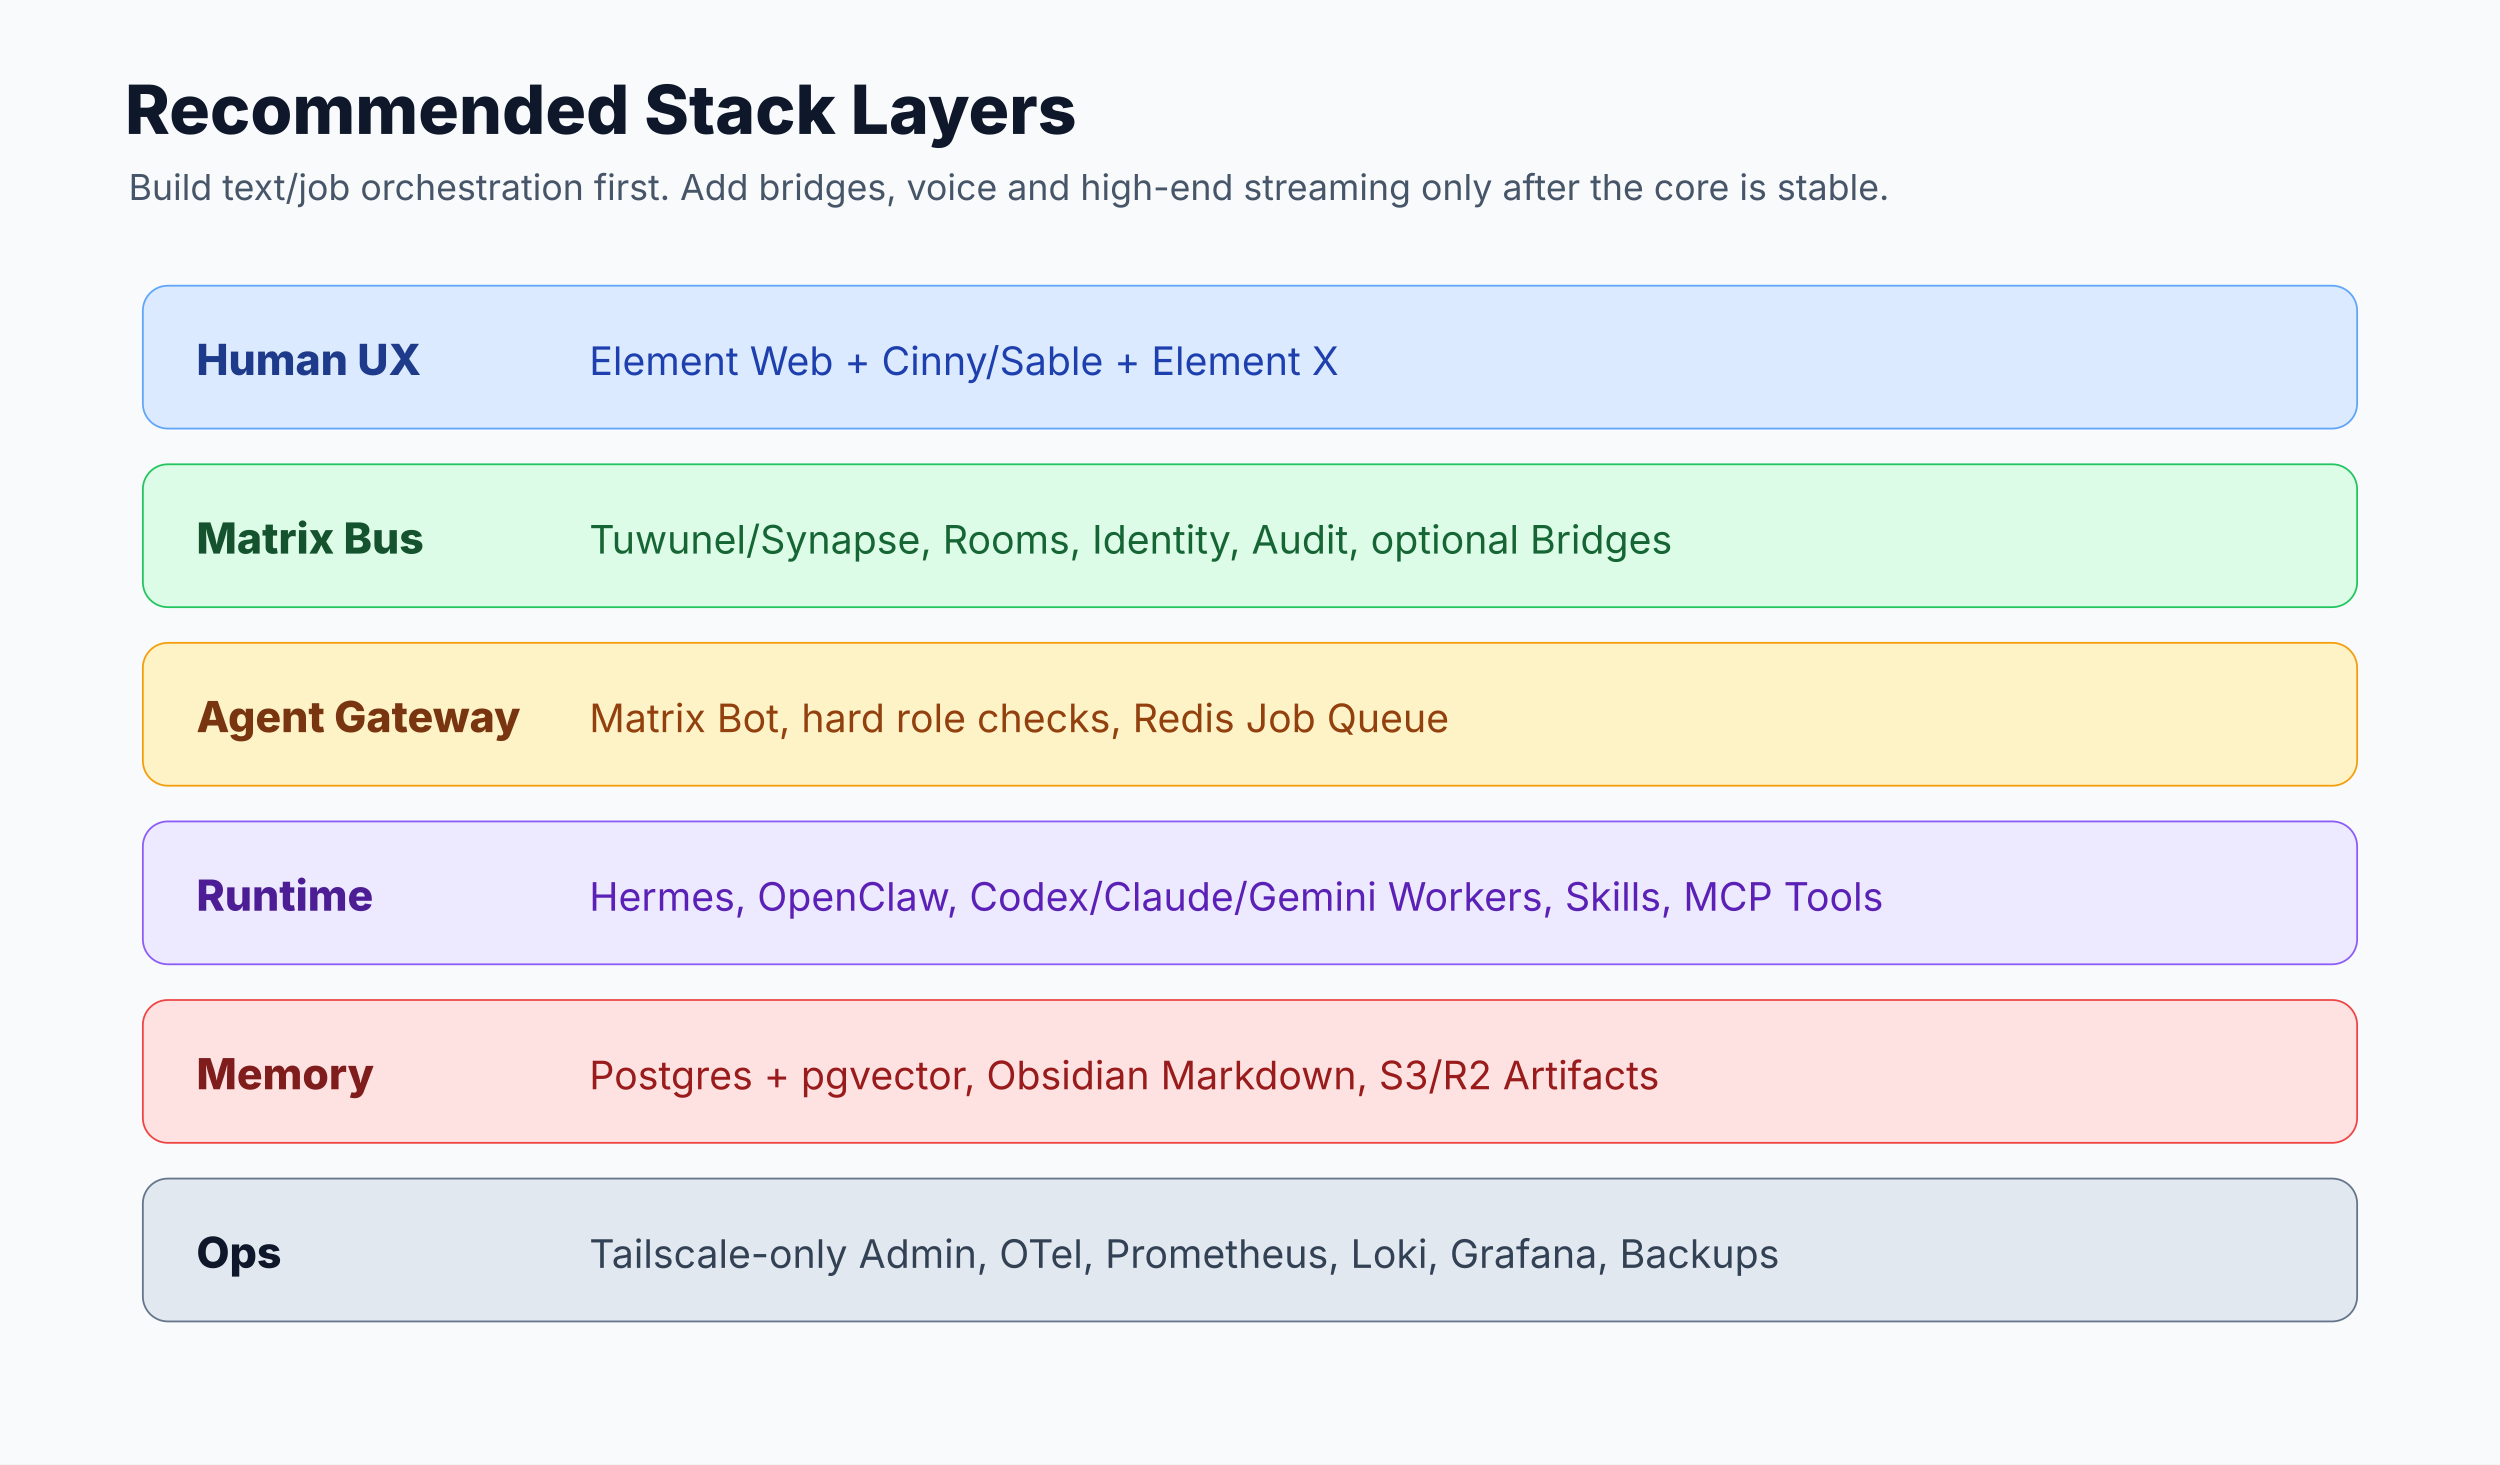
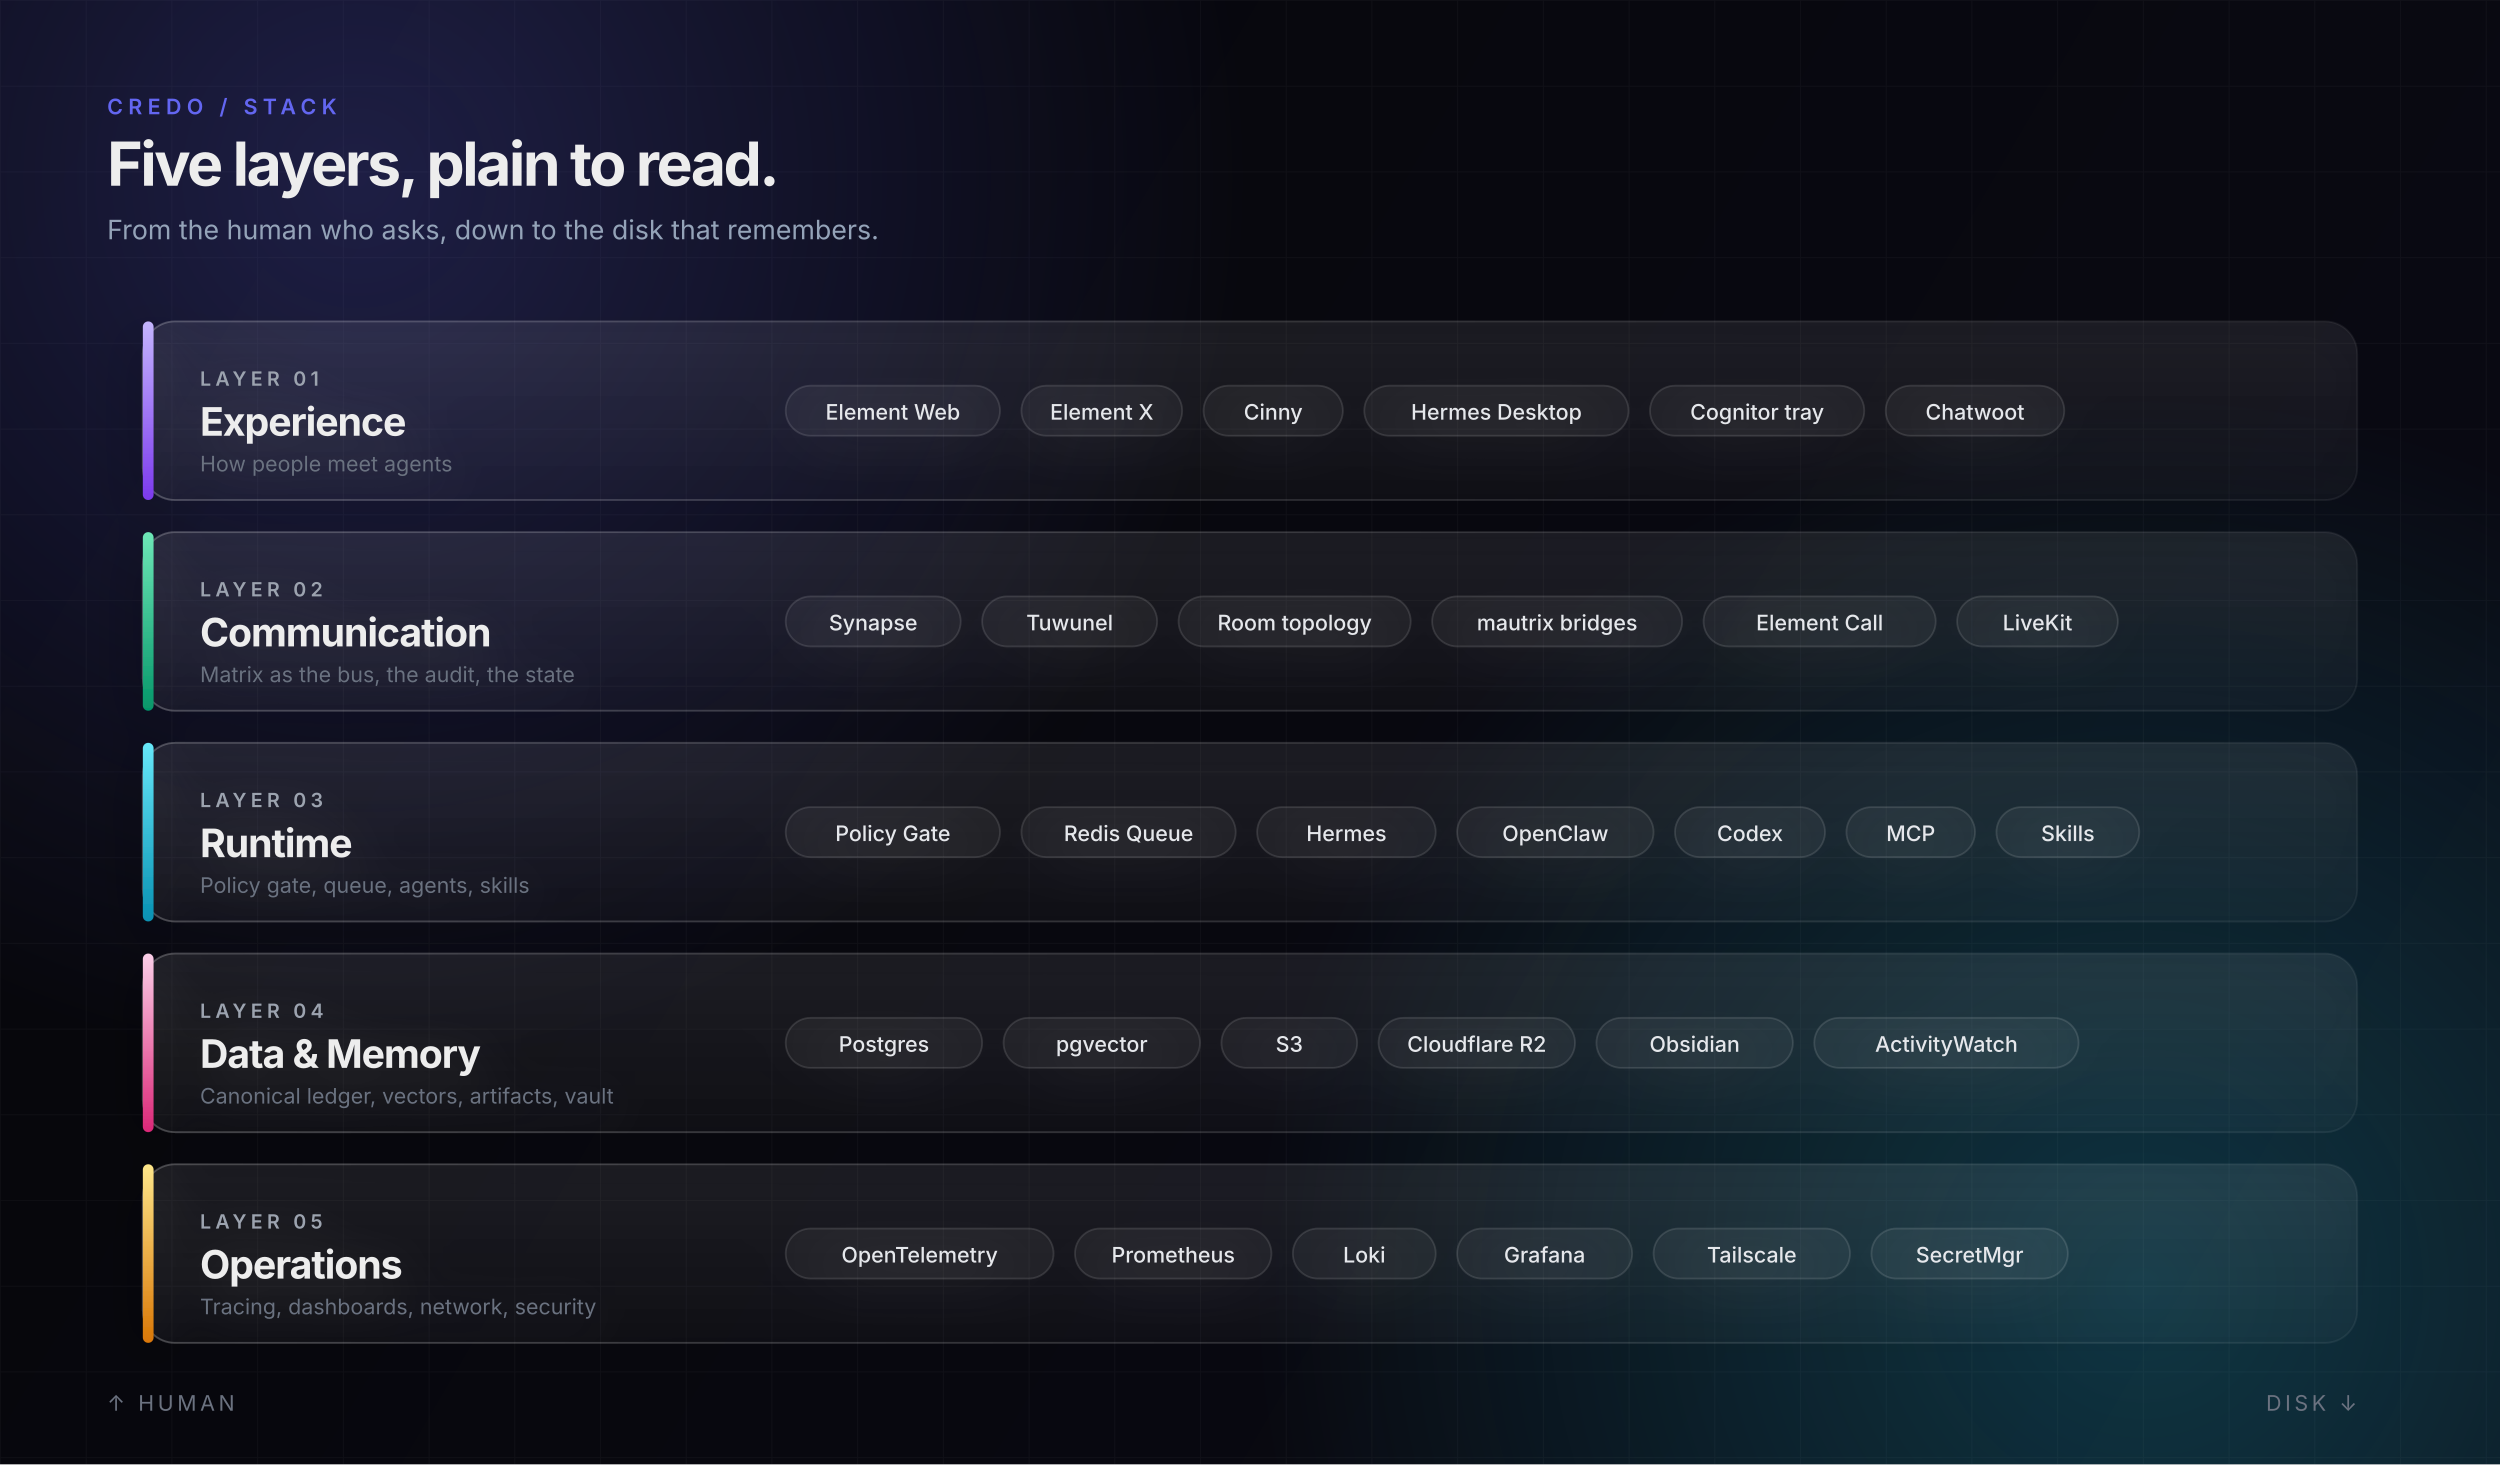
- <svg xmlns="http://www.w3.org/2000/svg" width="1400" height="820" viewBox="0 0 1400 820" role="img" aria-labelledby="title desc">
-   <rect width="1400" height="820" fill="#f8fafc" />
-   <text x="70" y="75" font-family="Inter, system-ui, sans-serif" font-size="38" font-weight="800" fill="#0f172a">Recommended Stack Layers</text>
-   <text x="72" y="112" font-family="Inter, system-ui, sans-serif" font-size="20" fill="#475569">Build text/job orchestration first. Add bridges, voice and high-end streaming only after the core is stable.</text>
-   <g font-family="Inter, system-ui, sans-serif">
-     <rect x="80" y="160" width="1240" height="80" rx="14" fill="#dbeafe" stroke="#60a5fa" />
-     <text x="110" y="210" font-size="24" font-weight="800" fill="#1e3a8a">Human UX</text>
-     <text x="330" y="210" font-size="22" fill="#1e40af">Element Web + Cinny/Sable + Element X</text>
-     <rect x="80" y="260" width="1240" height="80" rx="14" fill="#dcfce7" stroke="#22c55e" />
-     <text x="110" y="310" font-size="24" font-weight="800" fill="#14532d">Matrix Bus</text>
-     <text x="330" y="310" font-size="22" fill="#166534">Tuwunel/Synapse, Rooms, Identity, Audit, optional Bridges</text>
-     <rect x="80" y="360" width="1240" height="80" rx="14" fill="#fef3c7" stroke="#f59e0b" />
-     <text x="110" y="410" font-size="24" font-weight="800" fill="#78350f">Agent Gateway</text>
-     <text x="330" y="410" font-size="22" fill="#92400e">Matrix Bot, hard role checks, Redis Job Queue</text>
-     <rect x="80" y="460" width="1240" height="80" rx="14" fill="#ede9fe" stroke="#8b5cf6" />
-     <text x="110" y="510" font-size="24" font-weight="800" fill="#4c1d95">Runtime</text>
-     <text x="330" y="510" font-size="22" fill="#5b21b6">Hermes, OpenClaw, Codex/Claude/Gemini Workers, Skills, MCP Tools</text>
-     <rect x="80" y="560" width="1240" height="80" rx="14" fill="#fee2e2" stroke="#ef4444" />
-     <text x="110" y="610" font-size="24" font-weight="800" fill="#7f1d1d">Memory</text>
-     <text x="330" y="610" font-size="22" fill="#991b1b">Postgres + pgvector, Obsidian Markdown, S3/R2 Artifacts</text>
-     <rect x="80" y="660" width="1240" height="80" rx="14" fill="#e2e8f0" stroke="#64748b" />
-     <text x="110" y="710" font-size="24" font-weight="800" fill="#0f172a">Ops</text>
-     <text x="330" y="710" font-size="22" fill="#334155">Tailscale-only Admin, OTel, Prometheus, Loki, Grafana, Backups</text>
+ <svg xmlns="http://www.w3.org/2000/svg" width="1400" height="820" viewBox="0 0 1400 820" role="img" aria-labelledby="ly-title ly-desc" font-family="Inter, ui-sans-serif, system-ui, -apple-system, 'Segoe UI', sans-serif">
+   <defs>
+     <linearGradient id="bg" x1="0" y1="0" x2="1400" y2="820" gradientUnits="userSpaceOnUse">
+       <stop offset="0" stop-color="#06060A" />
+       <stop offset="1" stop-color="#0A0A14" />
+     </linearGradient>
+     <radialGradient id="orb-a" cx="200" cy="100" r="500" gradientUnits="userSpaceOnUse">
+       <stop offset="0" stop-color="#6366F1" stop-opacity=".25" />
+       <stop offset="1" stop-color="#6366F1" stop-opacity="0" />
+     </radialGradient>
+     <radialGradient id="orb-b" cx="1200" cy="720" r="500" gradientUnits="userSpaceOnUse">
+       <stop offset="0" stop-color="#22D3EE" stop-opacity=".22" />
+       <stop offset="1" stop-color="#22D3EE" stop-opacity="0" />
+     </radialGradient>
+     <pattern id="grid" width="48" height="48" patternUnits="userSpaceOnUse">
+       <path d="M 48 0 L 0 0 0 48" fill="none" stroke="#FFFFFF" stroke-opacity=".035" />
+     </pattern>
+     <linearGradient id="layer" x1="0" y1="0" x2="0" y2="1">
+       <stop offset="0" stop-color="#FFFFFF" stop-opacity=".07" />
+       <stop offset="1" stop-color="#FFFFFF" stop-opacity=".02" />
+     </linearGradient>
+     <linearGradient id="layer-border" x1="0" y1="0" x2="1" y2="0">
+       <stop offset="0" stop-color="#FFFFFF" stop-opacity=".22" />
+       <stop offset="1" stop-color="#FFFFFF" stop-opacity=".06" />
+     </linearGradient>
+     <linearGradient id="c-purple" x1="0" y1="0" x2="0" y2="1">
+       <stop offset="0" stop-color="#C4B5FD" />
+       <stop offset="1" stop-color="#7C3AED" />
+     </linearGradient>
+     <linearGradient id="c-green" x1="0" y1="0" x2="0" y2="1">
+       <stop offset="0" stop-color="#6EE7B7" />
+       <stop offset="1" stop-color="#059669" />
+     </linearGradient>
+     <linearGradient id="c-cyan" x1="0" y1="0" x2="0" y2="1">
+       <stop offset="0" stop-color="#67E8F9" />
+       <stop offset="1" stop-color="#0891B2" />
+     </linearGradient>
+     <linearGradient id="c-pink" x1="0" y1="0" x2="0" y2="1">
+       <stop offset="0" stop-color="#FBCFE8" />
+       <stop offset="1" stop-color="#DB2777" />
+     </linearGradient>
+     <linearGradient id="c-amber" x1="0" y1="0" x2="0" y2="1">
+       <stop offset="0" stop-color="#FDE68A" />
+       <stop offset="1" stop-color="#D97706" />
+     </linearGradient>
+     <filter id="shadow" x="-10%" y="-10%" width="120%" height="120%">
+       <feDropShadow dx="0" dy="8" stdDeviation="14" flood-color="#000" flood-opacity=".55" />
+     </filter>
+   </defs>
+   <rect width="1400" height="820" fill="url(#bg)" />
+   <rect width="1400" height="820" fill="url(#grid)" />
+   <rect width="1400" height="820" fill="url(#orb-a)" />
+   <rect width="1400" height="820" fill="url(#orb-b)" />
+   <text x="60" y="64" fill="#6366F1" font-size="12" letter-spacing="3" font-weight="600">CREDO  /  STACK</text>
+   <text x="60" y="104" fill="#EDEDED" font-size="34" font-weight="700" letter-spacing="-1.4">Five layers, plain to read.</text>
+   <text x="60" y="134" fill="#94A3B8" font-size="15">From the human who asks, down to the disk that remembers.</text>
+   <g filter="url(#shadow)">
+     <g transform="translate(80 180)">
+       <rect width="1240" height="100" rx="18" fill="url(#layer)" stroke="url(#layer-border)" />
+       <rect width="6" height="100" rx="3" fill="url(#c-purple)" />
+       <text x="32" y="36" fill="#9CA3AF" font-size="11" letter-spacing="2.4" font-weight="600">LAYER 01</text>
+       <text x="32" y="64" fill="#EDEDED" font-size="22" font-weight="700" letter-spacing="-.6">Experience</text>
+       <text x="32" y="84" fill="#6B7280" font-size="12">How people meet agents</text>
+       <g transform="translate(360 36)" font-size="12" font-weight="500" fill="#E5E7EB">
+         <g>
+           <rect width="120" height="28" rx="14" fill="#FFFFFF" fill-opacity=".05" stroke="#FFFFFF" stroke-opacity=".12" />
+           <text x="60" y="19" text-anchor="middle">Element Web</text>
+         </g>
+         <g transform="translate(132 0)">
+           <rect width="90" height="28" rx="14" fill="#FFFFFF" fill-opacity=".05" stroke="#FFFFFF" stroke-opacity=".12" />
+           <text x="45" y="19" text-anchor="middle">Element X</text>
+         </g>
+         <g transform="translate(234 0)">
+           <rect width="78" height="28" rx="14" fill="#FFFFFF" fill-opacity=".05" stroke="#FFFFFF" stroke-opacity=".12" />
+           <text x="39" y="19" text-anchor="middle">Cinny</text>
+         </g>
+         <g transform="translate(324 0)">
+           <rect width="148" height="28" rx="14" fill="#FFFFFF" fill-opacity=".05" stroke="#FFFFFF" stroke-opacity=".12" />
+           <text x="74" y="19" text-anchor="middle">Hermes Desktop</text>
+         </g>
+         <g transform="translate(484 0)">
+           <rect width="120" height="28" rx="14" fill="#FFFFFF" fill-opacity=".05" stroke="#FFFFFF" stroke-opacity=".12" />
+           <text x="60" y="19" text-anchor="middle">Cognitor tray</text>
+         </g>
+         <g transform="translate(616 0)">
+           <rect width="100" height="28" rx="14" fill="#FFFFFF" fill-opacity=".05" stroke="#FFFFFF" stroke-opacity=".12" />
+           <text x="50" y="19" text-anchor="middle">Chatwoot</text>
+         </g>
+       </g>
+     </g>
+     <g transform="translate(80 298)">
+       <rect width="1240" height="100" rx="18" fill="url(#layer)" stroke="url(#layer-border)" />
+       <rect width="6" height="100" rx="3" fill="url(#c-green)" />
+       <text x="32" y="36" fill="#9CA3AF" font-size="11" letter-spacing="2.4" font-weight="600">LAYER 02</text>
+       <text x="32" y="64" fill="#EDEDED" font-size="22" font-weight="700" letter-spacing="-.6">Communication</text>
+       <text x="32" y="84" fill="#6B7280" font-size="12">Matrix as the bus, the audit, the state</text>
+       <g transform="translate(360 36)" font-size="12" font-weight="500" fill="#E5E7EB">
+         <g>
+           <rect width="98" height="28" rx="14" fill="#FFFFFF" fill-opacity=".05" stroke="#FFFFFF" stroke-opacity=".12" />
+           <text x="49" y="19" text-anchor="middle">Synapse</text>
+         </g>
+         <g transform="translate(110 0)">
+           <rect width="98" height="28" rx="14" fill="#FFFFFF" fill-opacity=".05" stroke="#FFFFFF" stroke-opacity=".12" />
+           <text x="49" y="19" text-anchor="middle">Tuwunel</text>
+         </g>
+         <g transform="translate(220 0)">
+           <rect width="130" height="28" rx="14" fill="#FFFFFF" fill-opacity=".05" stroke="#FFFFFF" stroke-opacity=".12" />
+           <text x="65" y="19" text-anchor="middle">Room topology</text>
+         </g>
+         <g transform="translate(362 0)">
+           <rect width="140" height="28" rx="14" fill="#FFFFFF" fill-opacity=".05" stroke="#FFFFFF" stroke-opacity=".12" />
+           <text x="70" y="19" text-anchor="middle">mautrix bridges</text>
+         </g>
+         <g transform="translate(514 0)">
+           <rect width="130" height="28" rx="14" fill="#FFFFFF" fill-opacity=".05" stroke="#FFFFFF" stroke-opacity=".12" />
+           <text x="65" y="19" text-anchor="middle">Element Call</text>
+         </g>
+         <g transform="translate(656 0)">
+           <rect width="90" height="28" rx="14" fill="#FFFFFF" fill-opacity=".05" stroke="#FFFFFF" stroke-opacity=".12" />
+           <text x="45" y="19" text-anchor="middle">LiveKit</text>
+         </g>
+       </g>
+     </g>
+     <g transform="translate(80 416)">
+       <rect width="1240" height="100" rx="18" fill="url(#layer)" stroke="url(#layer-border)" />
+       <rect width="6" height="100" rx="3" fill="url(#c-cyan)" />
+       <text x="32" y="36" fill="#9CA3AF" font-size="11" letter-spacing="2.4" font-weight="600">LAYER 03</text>
+       <text x="32" y="64" fill="#EDEDED" font-size="22" font-weight="700" letter-spacing="-.6">Runtime</text>
+       <text x="32" y="84" fill="#6B7280" font-size="12">Policy gate, queue, agents, skills</text>
+       <g transform="translate(360 36)" font-size="12" font-weight="500" fill="#E5E7EB">
+         <g>
+           <rect width="120" height="28" rx="14" fill="#FFFFFF" fill-opacity=".05" stroke="#FFFFFF" stroke-opacity=".12" />
+           <text x="60" y="19" text-anchor="middle">Policy Gate</text>
+         </g>
+         <g transform="translate(132 0)">
+           <rect width="120" height="28" rx="14" fill="#FFFFFF" fill-opacity=".05" stroke="#FFFFFF" stroke-opacity=".12" />
+           <text x="60" y="19" text-anchor="middle">Redis Queue</text>
+         </g>
+         <g transform="translate(264 0)">
+           <rect width="100" height="28" rx="14" fill="#FFFFFF" fill-opacity=".05" stroke="#FFFFFF" stroke-opacity=".12" />
+           <text x="50" y="19" text-anchor="middle">Hermes</text>
+         </g>
+         <g transform="translate(376 0)">
+           <rect width="110" height="28" rx="14" fill="#FFFFFF" fill-opacity=".05" stroke="#FFFFFF" stroke-opacity=".12" />
+           <text x="55" y="19" text-anchor="middle">OpenClaw</text>
+         </g>
+         <g transform="translate(498 0)">
+           <rect width="84" height="28" rx="14" fill="#FFFFFF" fill-opacity=".05" stroke="#FFFFFF" stroke-opacity=".12" />
+           <text x="42" y="19" text-anchor="middle">Codex</text>
+         </g>
+         <g transform="translate(594 0)">
+           <rect width="72" height="28" rx="14" fill="#FFFFFF" fill-opacity=".05" stroke="#FFFFFF" stroke-opacity=".12" />
+           <text x="36" y="19" text-anchor="middle">MCP</text>
+         </g>
+         <g transform="translate(678 0)">
+           <rect width="80" height="28" rx="14" fill="#FFFFFF" fill-opacity=".05" stroke="#FFFFFF" stroke-opacity=".12" />
+           <text x="40" y="19" text-anchor="middle">Skills</text>
+         </g>
+       </g>
+     </g>
+     <g transform="translate(80 534)">
+       <rect width="1240" height="100" rx="18" fill="url(#layer)" stroke="url(#layer-border)" />
+       <rect width="6" height="100" rx="3" fill="url(#c-pink)" />
+       <text x="32" y="36" fill="#9CA3AF" font-size="11" letter-spacing="2.4" font-weight="600">LAYER 04</text>
+       <text x="32" y="64" fill="#EDEDED" font-size="22" font-weight="700" letter-spacing="-.6">Data &amp; Memory</text>
+       <text x="32" y="84" fill="#6B7280" font-size="12">Canonical ledger, vectors, artifacts, vault</text>
+       <g transform="translate(360 36)" font-size="12" font-weight="500" fill="#E5E7EB">
+         <g>
+           <rect width="110" height="28" rx="14" fill="#FFFFFF" fill-opacity=".05" stroke="#FFFFFF" stroke-opacity=".12" />
+           <text x="55" y="19" text-anchor="middle">Postgres</text>
+         </g>
+         <g transform="translate(122 0)">
+           <rect width="110" height="28" rx="14" fill="#FFFFFF" fill-opacity=".05" stroke="#FFFFFF" stroke-opacity=".12" />
+           <text x="55" y="19" text-anchor="middle">pgvector</text>
+         </g>
+         <g transform="translate(244 0)">
+           <rect width="76" height="28" rx="14" fill="#FFFFFF" fill-opacity=".05" stroke="#FFFFFF" stroke-opacity=".12" />
+           <text x="38" y="19" text-anchor="middle">S3</text>
+         </g>
+         <g transform="translate(332 0)">
+           <rect width="110" height="28" rx="14" fill="#FFFFFF" fill-opacity=".05" stroke="#FFFFFF" stroke-opacity=".12" />
+           <text x="55" y="19" text-anchor="middle">Cloudflare R2</text>
+         </g>
+         <g transform="translate(454 0)">
+           <rect width="110" height="28" rx="14" fill="#FFFFFF" fill-opacity=".05" stroke="#FFFFFF" stroke-opacity=".12" />
+           <text x="55" y="19" text-anchor="middle">Obsidian</text>
+         </g>
+         <g transform="translate(576 0)">
+           <rect width="148" height="28" rx="14" fill="#FFFFFF" fill-opacity=".05" stroke="#FFFFFF" stroke-opacity=".12" />
+           <text x="74" y="19" text-anchor="middle">ActivityWatch</text>
+         </g>
+       </g>
+     </g>
+     <g transform="translate(80 652)">
+       <rect width="1240" height="100" rx="18" fill="url(#layer)" stroke="url(#layer-border)" />
+       <rect width="6" height="100" rx="3" fill="url(#c-amber)" />
+       <text x="32" y="36" fill="#9CA3AF" font-size="11" letter-spacing="2.4" font-weight="600">LAYER 05</text>
+       <text x="32" y="64" fill="#EDEDED" font-size="22" font-weight="700" letter-spacing="-.6">Operations</text>
+       <text x="32" y="84" fill="#6B7280" font-size="12">Tracing, dashboards, network, security</text>
+       <g transform="translate(360 36)" font-size="12" font-weight="500" fill="#E5E7EB">
+         <g>
+           <rect width="150" height="28" rx="14" fill="#FFFFFF" fill-opacity=".05" stroke="#FFFFFF" stroke-opacity=".12" />
+           <text x="75" y="19" text-anchor="middle">OpenTelemetry</text>
+         </g>
+         <g transform="translate(162 0)">
+           <rect width="110" height="28" rx="14" fill="#FFFFFF" fill-opacity=".05" stroke="#FFFFFF" stroke-opacity=".12" />
+           <text x="55" y="19" text-anchor="middle">Prometheus</text>
+         </g>
+         <g transform="translate(284 0)">
+           <rect width="80" height="28" rx="14" fill="#FFFFFF" fill-opacity=".05" stroke="#FFFFFF" stroke-opacity=".12" />
+           <text x="40" y="19" text-anchor="middle">Loki</text>
+         </g>
+         <g transform="translate(376 0)">
+           <rect width="98" height="28" rx="14" fill="#FFFFFF" fill-opacity=".05" stroke="#FFFFFF" stroke-opacity=".12" />
+           <text x="49" y="19" text-anchor="middle">Grafana</text>
+         </g>
+         <g transform="translate(486 0)">
+           <rect width="110" height="28" rx="14" fill="#FFFFFF" fill-opacity=".05" stroke="#FFFFFF" stroke-opacity=".12" />
+           <text x="55" y="19" text-anchor="middle">Tailscale</text>
+         </g>
+         <g transform="translate(608 0)">
+           <rect width="110" height="28" rx="14" fill="#FFFFFF" fill-opacity=".05" stroke="#FFFFFF" stroke-opacity=".12" />
+           <text x="55" y="19" text-anchor="middle">SecretMgr</text>
+         </g>
+       </g>
+     </g>
+   </g>
+   <g font-family="Inter, ui-sans-serif, system-ui, sans-serif">
+     <text x="60" y="790" fill="#6B7280" font-size="12" letter-spacing="2">↑  HUMAN</text>
+     <text x="1320" y="790" fill="#6B7280" font-size="12" letter-spacing="2" text-anchor="end">DISK  ↓</text>
  </g>
</svg>
